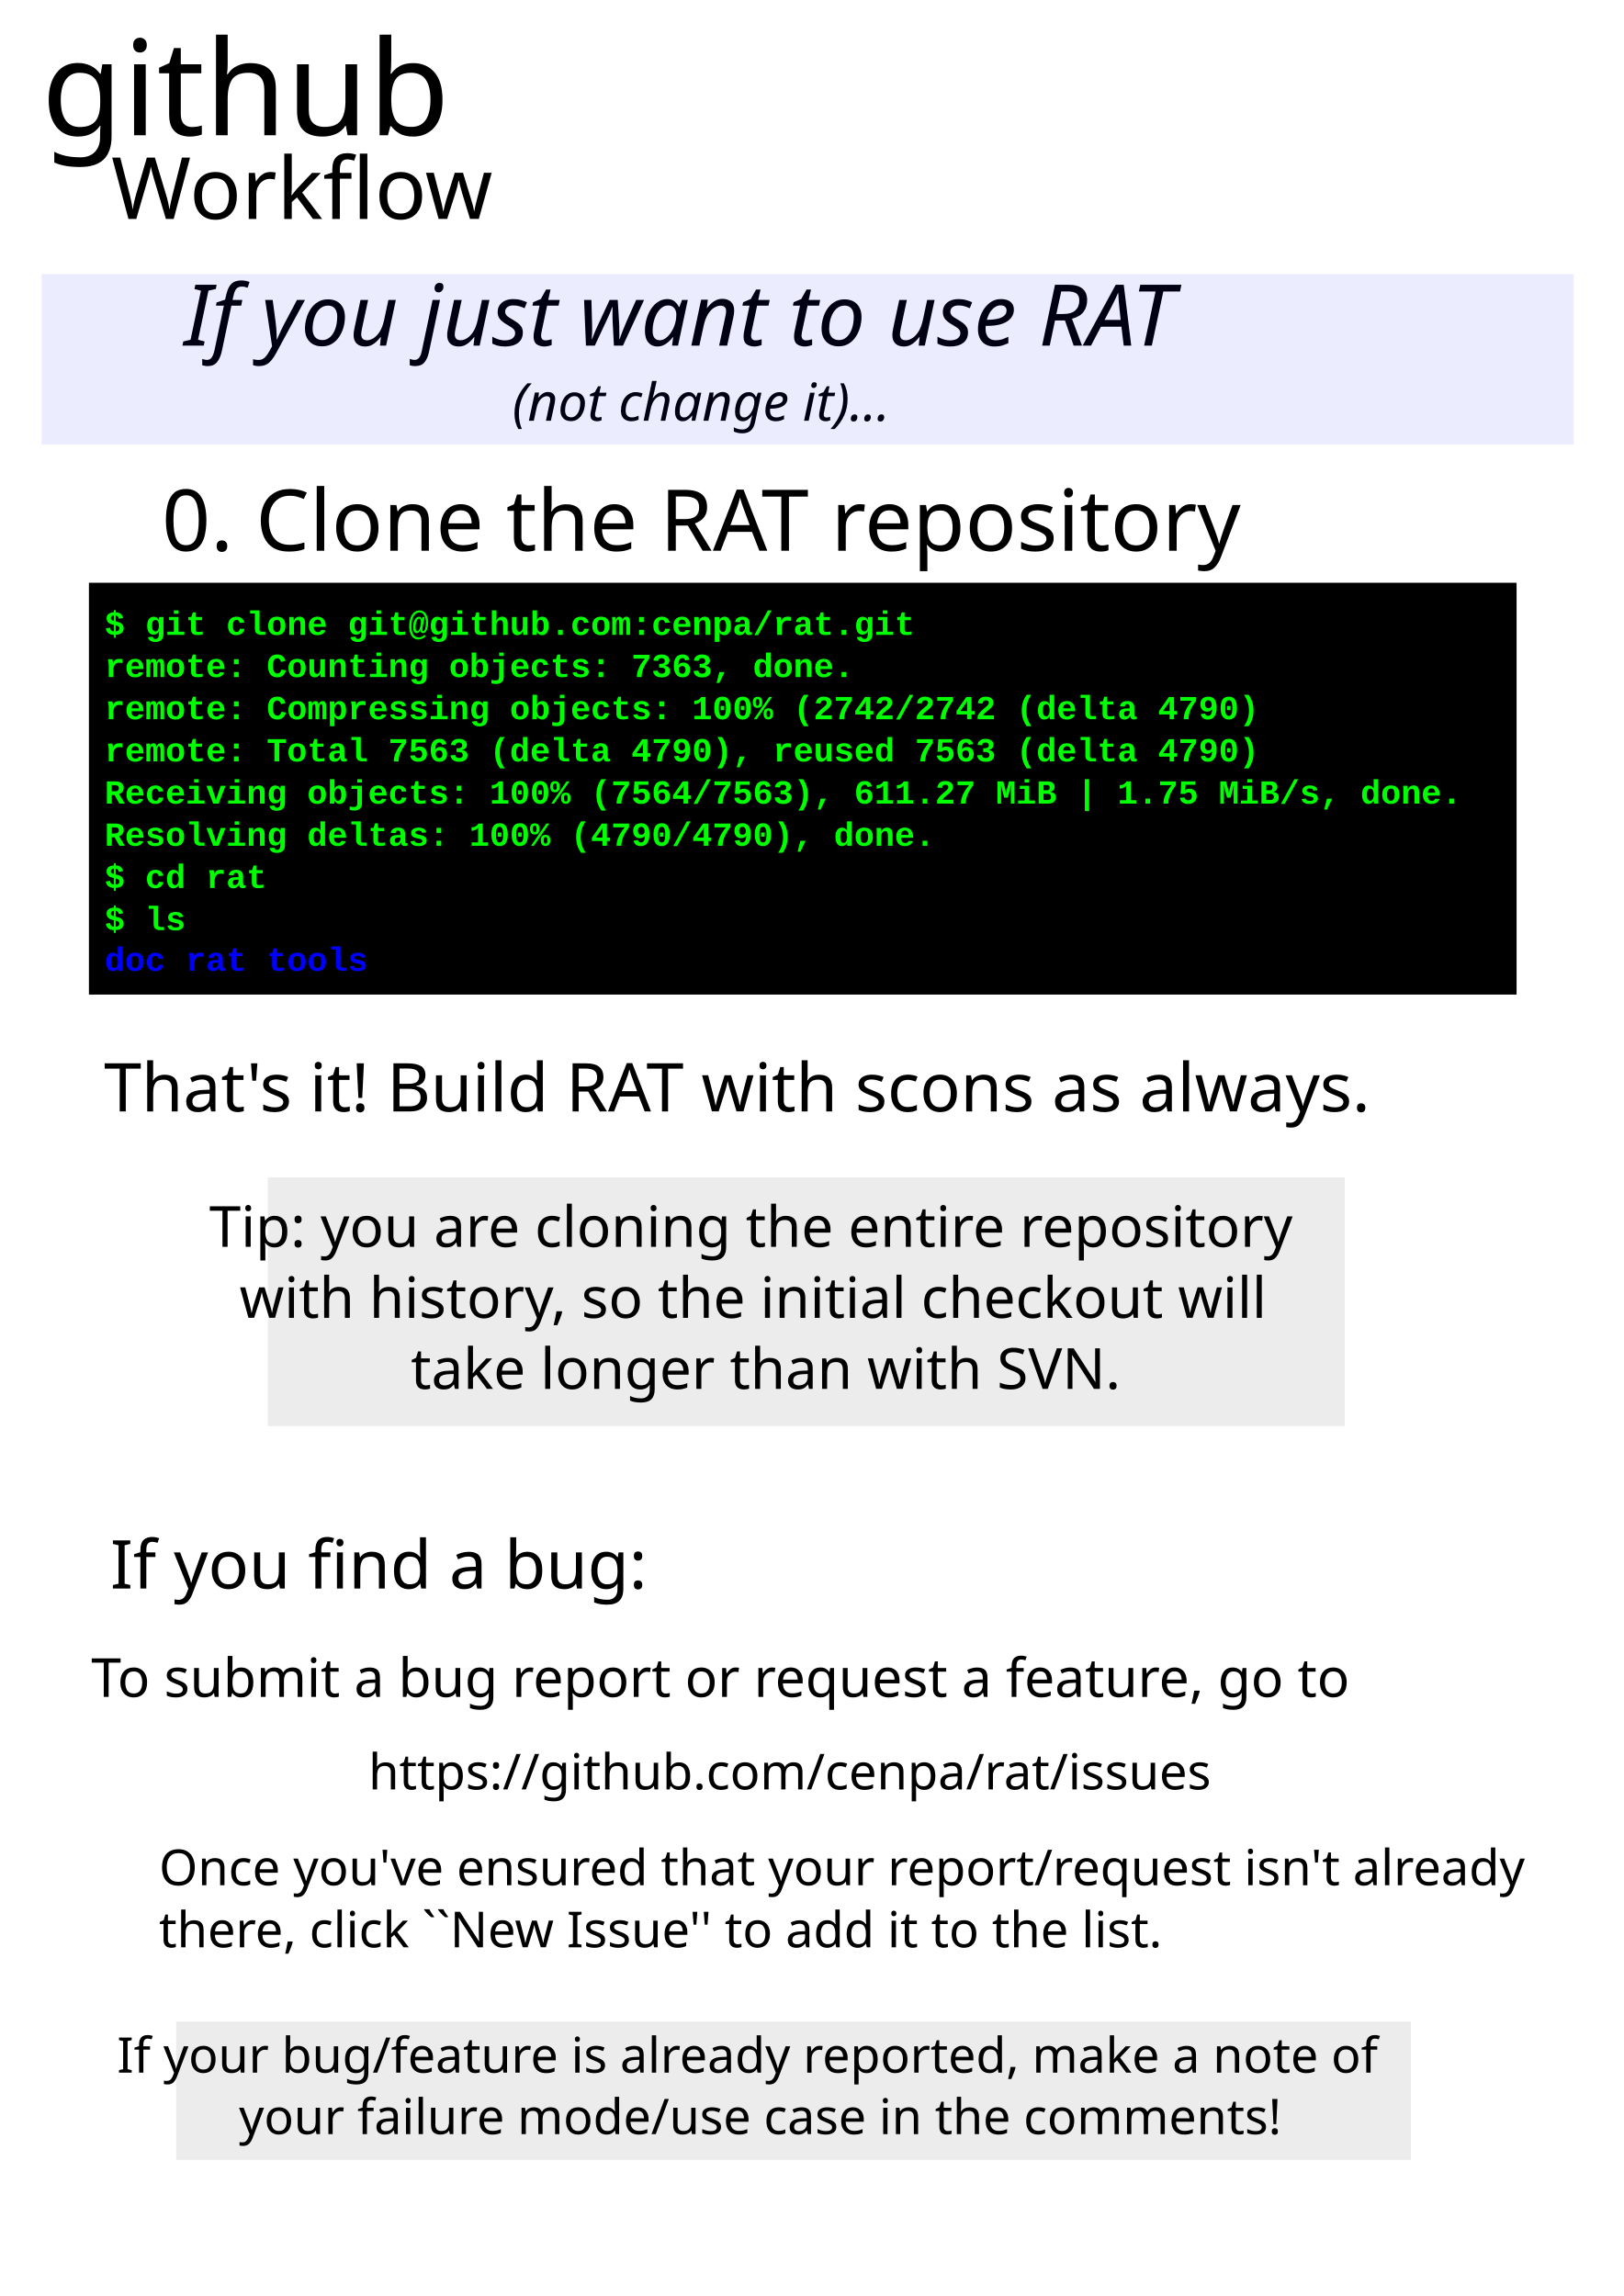
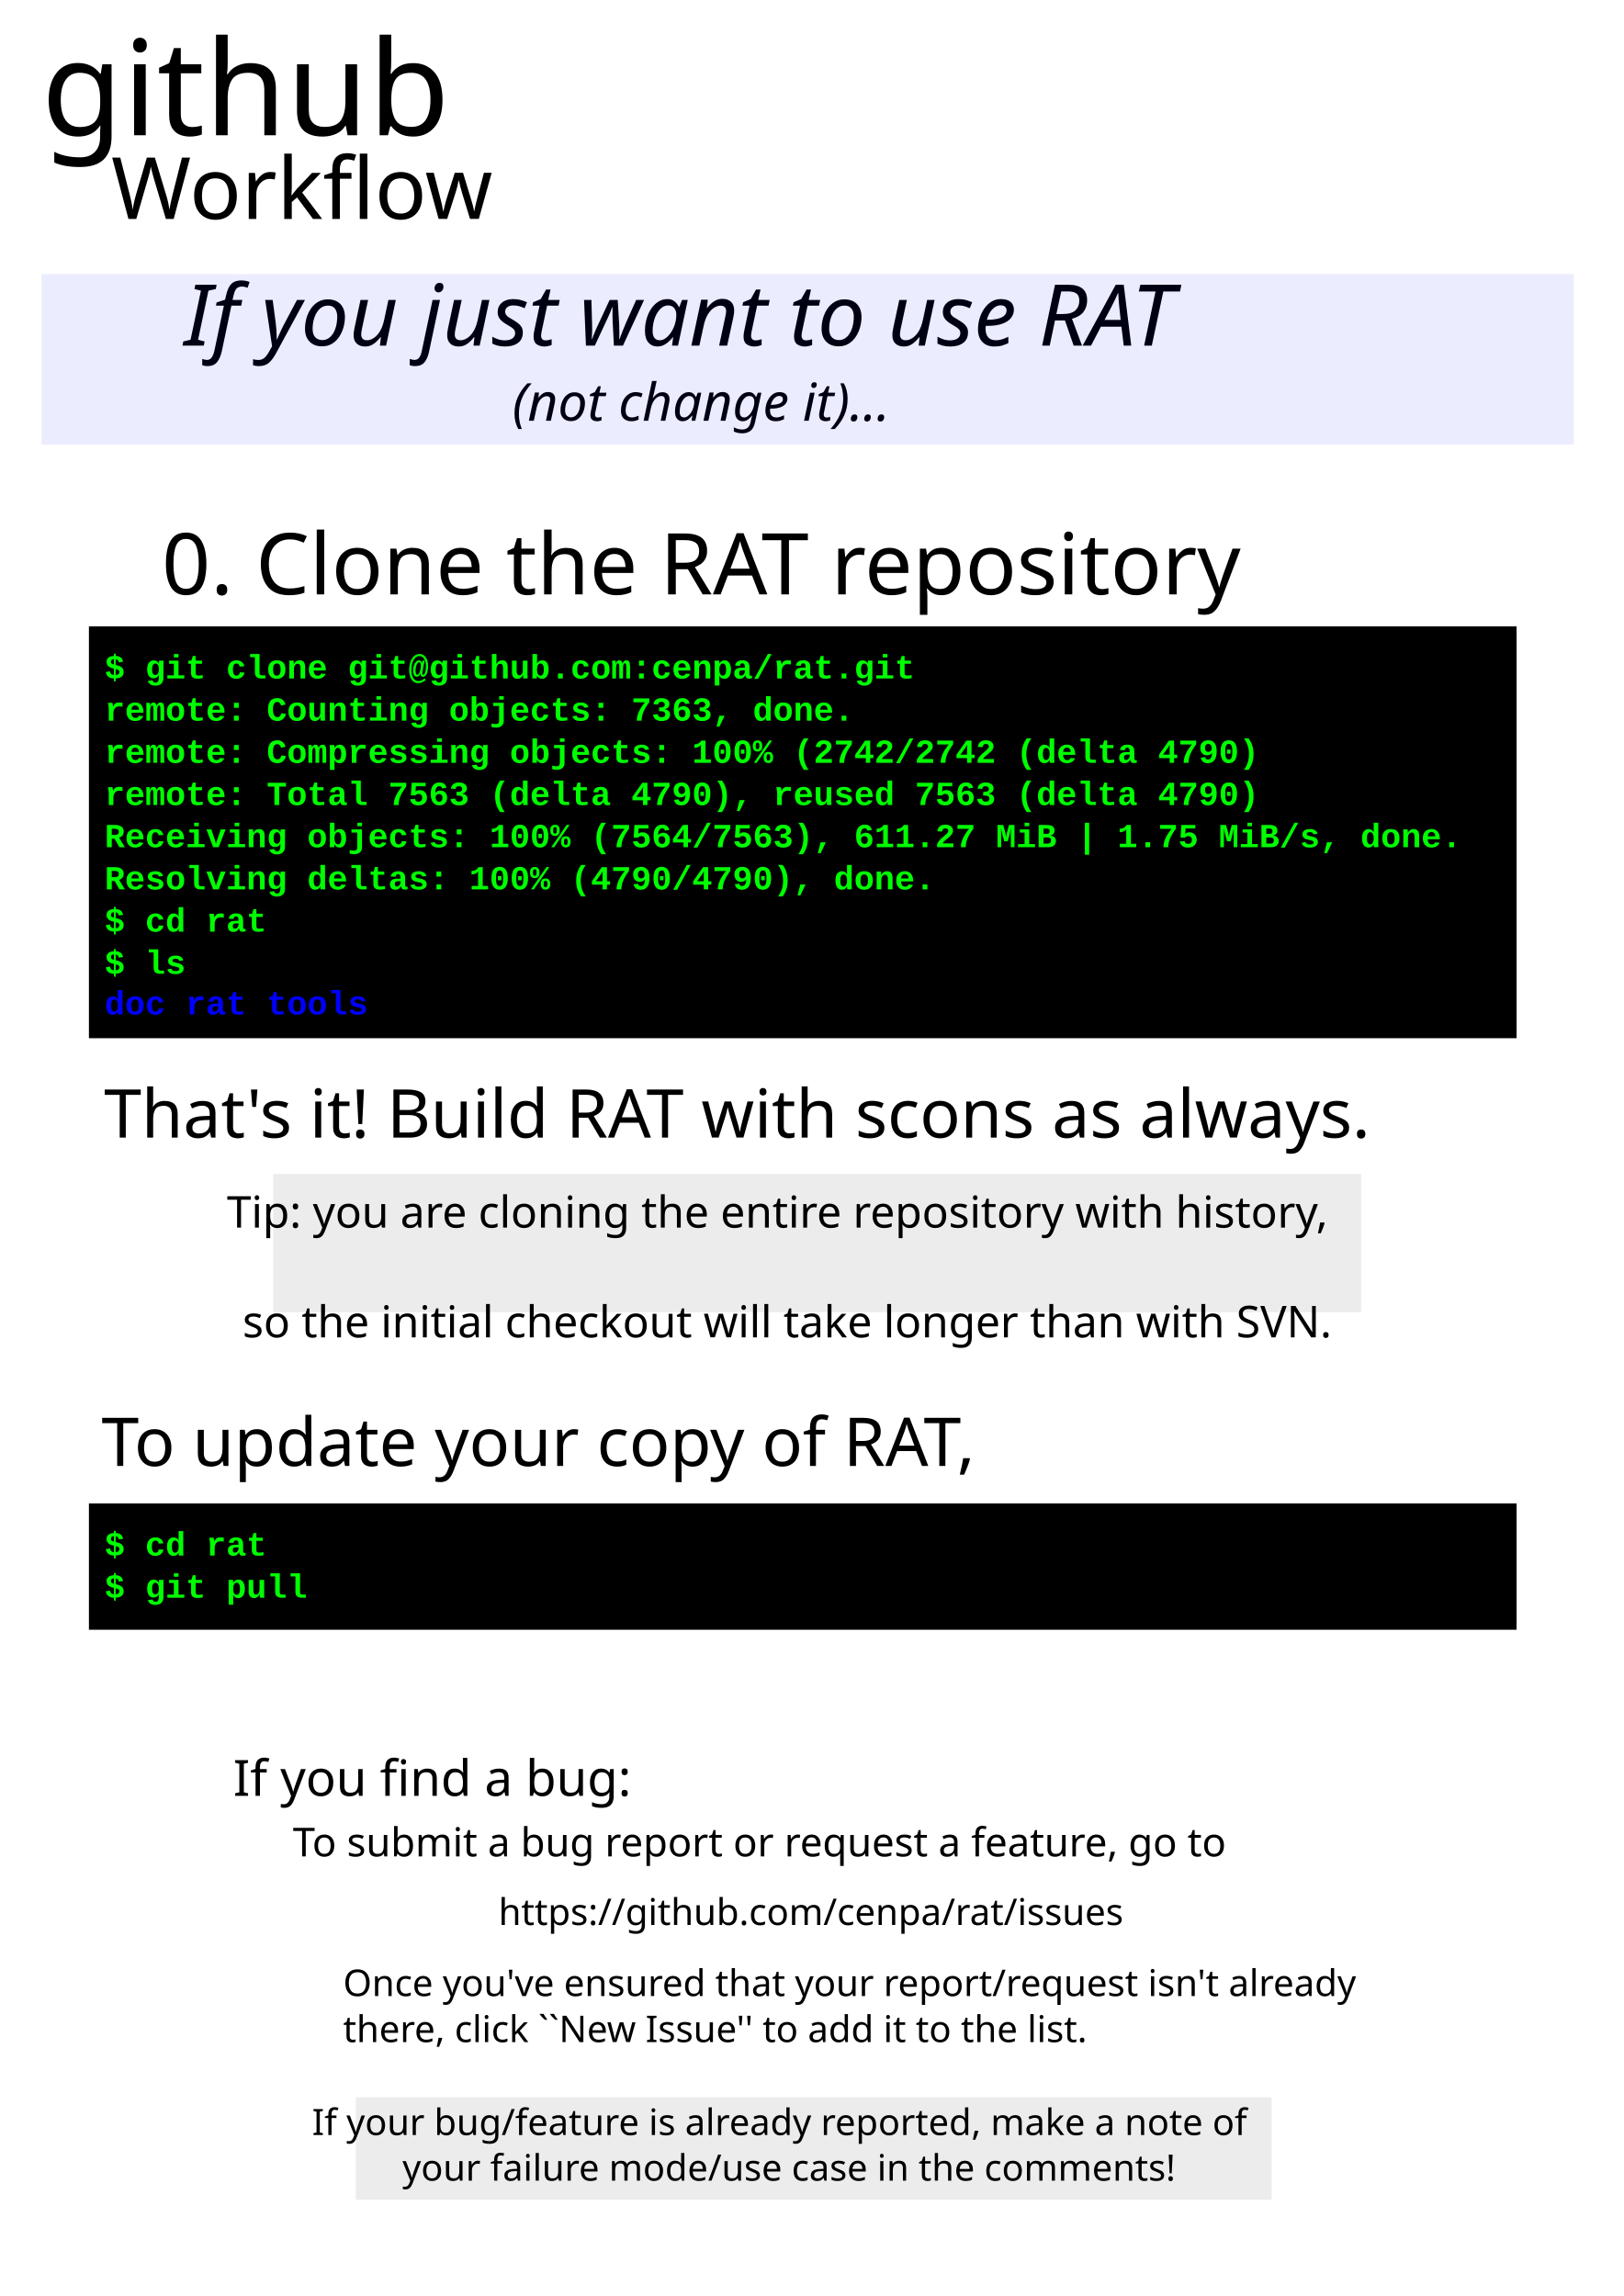
<svg xmlns="http://www.w3.org/2000/svg" width="744.094" height="1052.362" id="svg10736" version="1.1">
  <defs id="defs10738">
    </defs>
  <g id="layer1">
    <text xml:space="preserve" style="font-size:60.658px;font-style:normal;font-variant:normal;font-weight:normal;font-stretch:normal;fill:#000000;fill-opacity:1;stroke:none;font-family:cmr10;-inkscape-font-specification:cmr10" x="18.983" y="61.988" id="text3839">
      <tspan id="tspan3841" x="18.983" y="61.988">github</tspan>
    </text>
    <text xml:space="preserve" style="font-size:39.414px;font-style:normal;font-variant:normal;font-weight:normal;font-stretch:normal;fill:#000000;fill-opacity:1;stroke:none;font-family:cmr10;-inkscape-font-specification:cmr10" x="50.942" y="100.365" id="text3880">
      <tspan id="tspan3882" x="50.942" y="100.365">Workflow</tspan>
    </text>
    <text xml:space="preserve" style="font-size:39.084px;font-style:italic;font-variant:normal;font-weight:normal;font-stretch:normal;text-align:center;text-anchor:middle;fill:#000000;fill-opacity:1;stroke:none;font-family:cmr10;-inkscape-font-specification:Andale Mono Italic;opacity:1" x="346.742" y="158.425" id="text4021">
      <tspan x="346.742" y="158.425" id="tspan10813">If you just want to use RAT</tspan>
      <tspan x="346.742" y="192.844" id="tspan11758" style="font-size:24px;fill:#000000;fill-opacity:1">(not change it)...</tspan>
    </text>
-     <rect style="fill:#000000;fill-opacity:1;fill-rule:nonzero;stroke:none" id="rect4377" width="654.25" height="188.749" x="40.755" y="267.107" />
-     <text xml:space="preserve" style="font-size:15.468px;font-style:normal;font-variant:normal;font-weight:normal;font-stretch:normal;fill:#00ff00;fill-opacity:1;stroke:none;font-family:Courier New;-inkscape-font-specification:Courier New" x="47.961" y="290.98" id="text4889">
-       <tspan id="tspan4891" x="47.961" y="290.98" style="font-weight:bold;-inkscape-font-specification:Andale Mono Bold">$ git clone git@github.com:cenpa/rat.git</tspan>
-       <tspan x="47.961" y="310.316" style="font-weight:bold;-inkscape-font-specification:Andale Mono Bold" id="tspan4948">remote: Counting objects: 7363, done.</tspan>
-       <tspan x="47.961" y="329.651" style="font-weight:bold;-inkscape-font-specification:Andale Mono Bold" id="tspan4987">remote: Compressing objects: 100% (2742/2742 (delta 4790)</tspan>
-       <tspan x="47.961" y="348.987" style="font-weight:bold;-inkscape-font-specification:Andale Mono Bold" id="tspan4991">remote: Total 7563 (delta 4790), reused 7563 (delta 4790)</tspan>
-       <tspan x="47.961" y="368.322" style="font-weight:bold;-inkscape-font-specification:Andale Mono Bold" id="tspan4995">Receiving objects: 100% (7564/7563), 611.27 MiB | 1.75 MiB/s, done.</tspan>
-       <tspan x="47.961" y="387.657" style="font-weight:bold;-inkscape-font-specification:Andale Mono Bold" id="tspan4997">Resolving deltas: 100% (4790/4790), done.</tspan>
-       <tspan x="47.961" y="406.993" style="font-weight:bold;-inkscape-font-specification:Andale Mono Bold" id="tspan4893">$ cd rat</tspan>
-       <tspan x="47.961" y="426.328" style="font-weight:bold;-inkscape-font-specification:Andale Mono Bold" id="tspan4895">$ ls</tspan>
-       <tspan x="47.961" y="445.664" style="font-weight:bold;-inkscape-font-specification:Andale Mono Bold" id="tspan4897" />
+     <rect style="fill:#000000;fill-opacity:1;fill-rule:nonzero;stroke:none" id="rect4377" width="654.25" height="188.749" x="40.755" y="287.107" />
+     <text xml:space="preserve" style="font-size:15.468px;font-style:normal;font-variant:normal;font-weight:normal;font-stretch:normal;fill:#00ff00;fill-opacity:1;stroke:none;font-family:Courier New;-inkscape-font-specification:Courier New" x="47.961" y="310.98" id="text4889">
+       <tspan id="tspan4891" x="47.961" y="310.98" style="font-weight:bold;-inkscape-font-specification:Andale Mono Bold">$ git clone git@github.com:cenpa/rat.git</tspan>
+       <tspan x="47.961" y="330.316" style="font-weight:bold;-inkscape-font-specification:Andale Mono Bold" id="tspan4948">remote: Counting objects: 7363, done.</tspan>
+       <tspan x="47.961" y="349.651" style="font-weight:bold;-inkscape-font-specification:Andale Mono Bold" id="tspan4987">remote: Compressing objects: 100% (2742/2742 (delta 4790)</tspan>
+       <tspan x="47.961" y="368.987" style="font-weight:bold;-inkscape-font-specification:Andale Mono Bold" id="tspan4991">remote: Total 7563 (delta 4790), reused 7563 (delta 4790)</tspan>
+       <tspan x="47.961" y="388.322" style="font-weight:bold;-inkscape-font-specification:Andale Mono Bold" id="tspan4995">Receiving objects: 100% (7564/7563), 611.27 MiB | 1.75 MiB/s, done.</tspan>
+       <tspan x="47.961" y="407.657" style="font-weight:bold;-inkscape-font-specification:Andale Mono Bold" id="tspan4997">Resolving deltas: 100% (4790/4790), done.</tspan>
+       <tspan x="47.961" y="426.993" style="font-weight:bold;-inkscape-font-specification:Andale Mono Bold" id="tspan4893">$ cd rat</tspan>
+       <tspan x="47.961" y="446.328" style="font-weight:bold;-inkscape-font-specification:Andale Mono Bold" id="tspan4895">$ ls</tspan>
+       <tspan x="47.961" y="465.664" style="font-weight:bold;-inkscape-font-specification:Andale Mono Bold" id="tspan4897" />
    </text>
-     <text xml:space="preserve" style="font-size:15.468px;font-style:normal;font-variant:normal;font-weight:normal;font-stretch:normal;fill:#0000ff;fill-opacity:1;stroke:none;font-family:Courier New;-inkscape-font-specification:Courier New" x="47.961" y="444.98" id="text4889-6">
-       <tspan x="47.961" y="444.98" style="font-weight:bold;fill:#0000ff;fill-opacity:1;-inkscape-font-specification:Andale Mono Bold" id="tspan4897-7">doc rat tools</tspan>
+     <text xml:space="preserve" style="font-size:15.468px;font-style:normal;font-variant:normal;font-weight:normal;font-stretch:normal;fill:#0000ff;fill-opacity:1;stroke:none;font-family:Courier New;-inkscape-font-specification:Courier New" x="47.961" y="464.98" id="text4889-6">
+       <tspan x="47.961" y="464.98" style="font-weight:bold;fill:#0000ff;fill-opacity:1;-inkscape-font-specification:Andale Mono Bold" id="tspan4897-7">doc rat tools</tspan>
    </text>
-     <text xml:space="preserve" style="font-size:30.879px;font-style:normal;font-variant:normal;font-weight:normal;font-stretch:normal;text-align:center;text-anchor:middle;fill:#000000;fill-opacity:1;stroke:none;font-family:cmr10;-inkscape-font-specification:cmr10" x="357.864" y="509.42" id="text4021-3">
-       <tspan x="357.864" y="509.42" id="tspan5215">That's it! Build RAT with scons as always.</tspan>
+     <text xml:space="preserve" style="font-size:30.879px;font-style:normal;font-variant:normal;font-weight:normal;font-stretch:normal;text-align:center;text-anchor:middle;fill:#000000;fill-opacity:1;stroke:none;font-family:cmr10;-inkscape-font-specification:cmr10" x="357.864" y="521.42" id="text4021-3">
+       <tspan x="357.864" y="521.42" id="tspan5215">That's it! Build RAT with scons as always.</tspan>
    </text>
-     <rect style="opacity:0.076;fill:#000000;fill-opacity:1;fill-rule:nonzero;stroke:none" id="rect5096" width="493.548" height="113.978" x="122.731" y="539.674" />
-     <text xml:space="preserve" style="font-size:26.043px;font-style:normal;font-variant:normal;font-weight:normal;font-stretch:normal;text-align:center;text-anchor:middle;fill:#000000;fill-opacity:1;stroke:none;font-family:cmr10;-inkscape-font-specification:cmr10" x="367.834" y="571.485" id="text4021-5">
-       <tspan x="367.834" y="571.485" id="tspan4937">Tip: you are cloning the entire repository</tspan>
-       <tspan x="372.183" y="604.039" id="tspan4944">with history, so the initial checkout will </tspan>
-       <tspan x="367.834" y="636.593" id="tspan4946">take longer than with SVN.</tspan>
+     <rect style="opacity:0.076;fill:#000000;fill-opacity:1;fill-rule:nonzero;stroke:none" id="rect5096" width="498.568" height="63.361" x="125.2" y="538.094" />
+     <text xml:space="preserve" style="font-size:20.119px;font-style:normal;font-variant:normal;font-weight:normal;font-stretch:normal;text-align:center;text-anchor:middle;fill:#000000;fill-opacity:1;stroke:none;font-family:cmr10;-inkscape-font-specification:cmr10" x="373.811" y="562.669" id="text4021-5">
+       <tspan x="377.17" y="562.669" id="tspan4944">Tip: you are cloning the entire repository with history, </tspan>
+       <tspan x="373.811" y="612.967" id="tspan4946">so the initial checkout will take longer than with SVN.</tspan>
    </text>
-     <text xml:space="preserve" style="font-size:30.879px;font-style:normal;font-variant:normal;font-weight:normal;font-stretch:normal;text-align:center;text-anchor:middle;fill:#000000;fill-opacity:1;stroke:none;font-family:cmr10;-inkscape-font-specification:cmr10" x="50.506" y="728.087" id="text4021-3-9">
-       <tspan x="50.506" y="728.087" id="tspan5215-2" style="text-align:start;text-anchor:start">If you find a bug:</tspan>
+     <text xml:space="preserve" style="font-size:22.901px;font-style:normal;font-variant:normal;font-weight:normal;font-stretch:normal;text-align:center;text-anchor:middle;fill:#000000;fill-opacity:1;stroke:none;font-family:cmr10;-inkscape-font-specification:cmr10" x="106.843" y="823.123" id="text4021-3-9">
+       <tspan x="106.843" y="823.123" id="tspan5215-2" style="text-align:start;text-anchor:start">If you find a bug:</tspan>
    </text>
-     <text xml:space="preserve" style="font-size:24.698px;font-style:normal;font-variant:normal;font-weight:normal;font-stretch:normal;text-align:center;text-anchor:middle;fill:#000000;fill-opacity:1;stroke:none;font-family:cmr10;-inkscape-font-specification:cmr10" x="352.616" y="777.76" id="text4021-5-0">
-       <tspan x="352.616" y="777.76" id="tspan11297">To submit a bug report or request a feature, go to</tspan>
-       <tspan x="352.616" y="808.632" id="tspan11303" />
+     <text xml:space="preserve" style="font-size:18.317px;font-style:normal;font-variant:normal;font-weight:normal;font-stretch:normal;text-align:center;text-anchor:middle;fill:#000000;fill-opacity:1;stroke:none;font-family:cmr10;-inkscape-font-specification:cmr10" x="364.712" y="850.859" id="text4021-5-0">
+       <tspan x="364.712" y="850.859" id="tspan11297">To submit a bug report or request a feature, go to</tspan>
+       <tspan x="364.712" y="873.755" id="tspan11303" />
    </text>
-     <text xml:space="preserve" style="font-size:22.76px;font-style:normal;font-variant:normal;font-weight:normal;font-stretch:normal;fill:#000000;fill-opacity:1;stroke:none;font-family:cmr10;-inkscape-font-specification:cmr10" x="168.867" y="820.165" id="text11307">
-       <tspan id="tspan11309" x="168.867" y="820.165">https://github.com/cenpa/rat/issues</tspan>
+     <text xml:space="preserve" style="font-size:16.88px;font-style:normal;font-variant:normal;font-weight:normal;font-stretch:normal;fill:#000000;fill-opacity:1;stroke:none;font-family:cmr10;-inkscape-font-specification:cmr10" x="228.437" y="882.308" id="text11307">
+       <tspan id="tspan11309" x="228.437" y="882.308">https://github.com/cenpa/rat/issues</tspan>
    </text>
-     <text xml:space="preserve" style="font-size:22.76px;font-style:normal;font-variant:normal;font-weight:normal;font-stretch:normal;fill:#000000;fill-opacity:1;stroke:none;font-family:cmr10;-inkscape-font-specification:cmr10" x="72.863" y="864.078" id="text11311">
-       <tspan id="tspan11313" x="72.863" y="864.078">Once you've ensured that your report/request isn't already</tspan>
-       <tspan x="72.863" y="892.528" id="tspan11317">there, click ``New Issue'' to add it to the list.</tspan>
+     <text xml:space="preserve" style="font-size:16.88px;font-style:normal;font-variant:normal;font-weight:normal;font-stretch:normal;fill:#000000;fill-opacity:1;stroke:none;font-family:cmr10;-inkscape-font-specification:cmr10" x="157.236" y="914.876" id="text11311">
+       <tspan id="tspan11313" x="157.236" y="914.876">Once you've ensured that your report/request isn't already</tspan>
+       <tspan x="157.236" y="935.976" id="tspan11317">there, click ``New Issue'' to add it to the list.</tspan>
    </text>
-     <rect style="opacity:0.076;fill:#000000;fill-opacity:1;fill-rule:nonzero;stroke:none" id="rect5096-3" width="565.841" height="63.361" x="80.756" y="926.612" />
-     <text xml:space="preserve" style="font-size:22.531px;font-style:normal;font-variant:normal;font-weight:normal;font-stretch:normal;text-align:center;text-anchor:middle;fill:#000000;fill-opacity:1;stroke:none;font-family:cmr10;-inkscape-font-specification:cmr10" x="363.026" y="949.997" id="text4021-5-4">
-       <tspan x="363.026" y="949.997" id="tspan11364">If your bug/feature is already reported, make a note of</tspan>
-       <tspan x="363.026" y="978.161" id="tspan11368">your failure mode/use case in the comments!</tspan>
+     <rect style="opacity:0.076;fill:#000000;fill-opacity:1;fill-rule:nonzero;stroke:none" id="rect5096-3" width="419.651" height="46.991" x="163.09" y="961.254" />
+     <text xml:space="preserve" style="font-size:16.71px;font-style:normal;font-variant:normal;font-weight:normal;font-stretch:normal;text-align:center;text-anchor:middle;fill:#000000;fill-opacity:1;stroke:none;font-family:cmr10;-inkscape-font-specification:cmr10" x="372.433" y="978.597" id="text4021-5-4">
+       <tspan x="372.433" y="978.597" id="tspan11364">If your bug/feature is already reported, make a note of</tspan>
+       <tspan x="372.433" y="999.484" id="tspan11368">your failure mode/use case in the comments!</tspan>
    </text>
-     <text xml:space="preserve" style="font-size:39.084px;font-style:normal;font-variant:normal;font-weight:normal;font-stretch:normal;text-align:center;text-anchor:middle;fill:#000000;fill-opacity:1;stroke:none;font-family:cmr10;-inkscape-font-specification:cmr10" x="346.742" y="252.425" id="text4021-9">
-       <tspan x="346.742" y="252.425" id="tspan10813-3">0. Clone the RAT repository</tspan>
+     <text xml:space="preserve" style="font-size:39.084px;font-style:normal;font-variant:normal;font-weight:normal;font-stretch:normal;text-align:center;text-anchor:middle;fill:#000000;fill-opacity:1;stroke:none;font-family:cmr10;-inkscape-font-specification:cmr10" x="346.742" y="272.425" id="text4021-9">
+       <tspan x="346.742" y="272.425" id="tspan10813-3">0. Clone the RAT repository</tspan>
    </text>
    <rect style="opacity:0.076;fill:#0000ff;fill-opacity:1;fill-rule:nonzero;stroke:none" id="rect5096-4" width="702.19" height="78.176" x="19.027" y="125.6" />
+     <text xml:space="preserve" style="font-size:30.879px;font-style:normal;font-variant:normal;font-weight:normal;font-stretch:normal;text-align:center;text-anchor:middle;fill:#000000;fill-opacity:1;stroke:none;font-family:cmr10;-inkscape-font-specification:cmr10" x="266.753" y="671.914" id="text4021-3-6">
+       <tspan x="266.753" y="671.914" id="tspan5215-5">To update your copy of RAT,</tspan>
+     </text>
+     <rect style="fill:#000000;fill-opacity:1;fill-rule:nonzero;stroke:none" id="rect4377-6" width="654.25" height="57.885" x="40.755" y="689.107" />
+     <text xml:space="preserve" style="font-size:15.468px;font-style:normal;font-variant:normal;font-weight:normal;font-stretch:normal;fill:#00ff00;fill-opacity:1;stroke:none;font-family:Courier New;-inkscape-font-specification:Courier New" x="47.961" y="712.98" id="text4889-9">
+       <tspan x="47.961" y="712.98" style="font-weight:bold;-inkscape-font-specification:Andale Mono Bold" id="tspan4897-4">$ cd rat</tspan>
+       <tspan x="47.961" y="732.316" style="font-weight:bold;-inkscape-font-specification:Andale Mono Bold" id="tspan3361">$ git pull</tspan>
+     </text>
  </g>
</svg>
